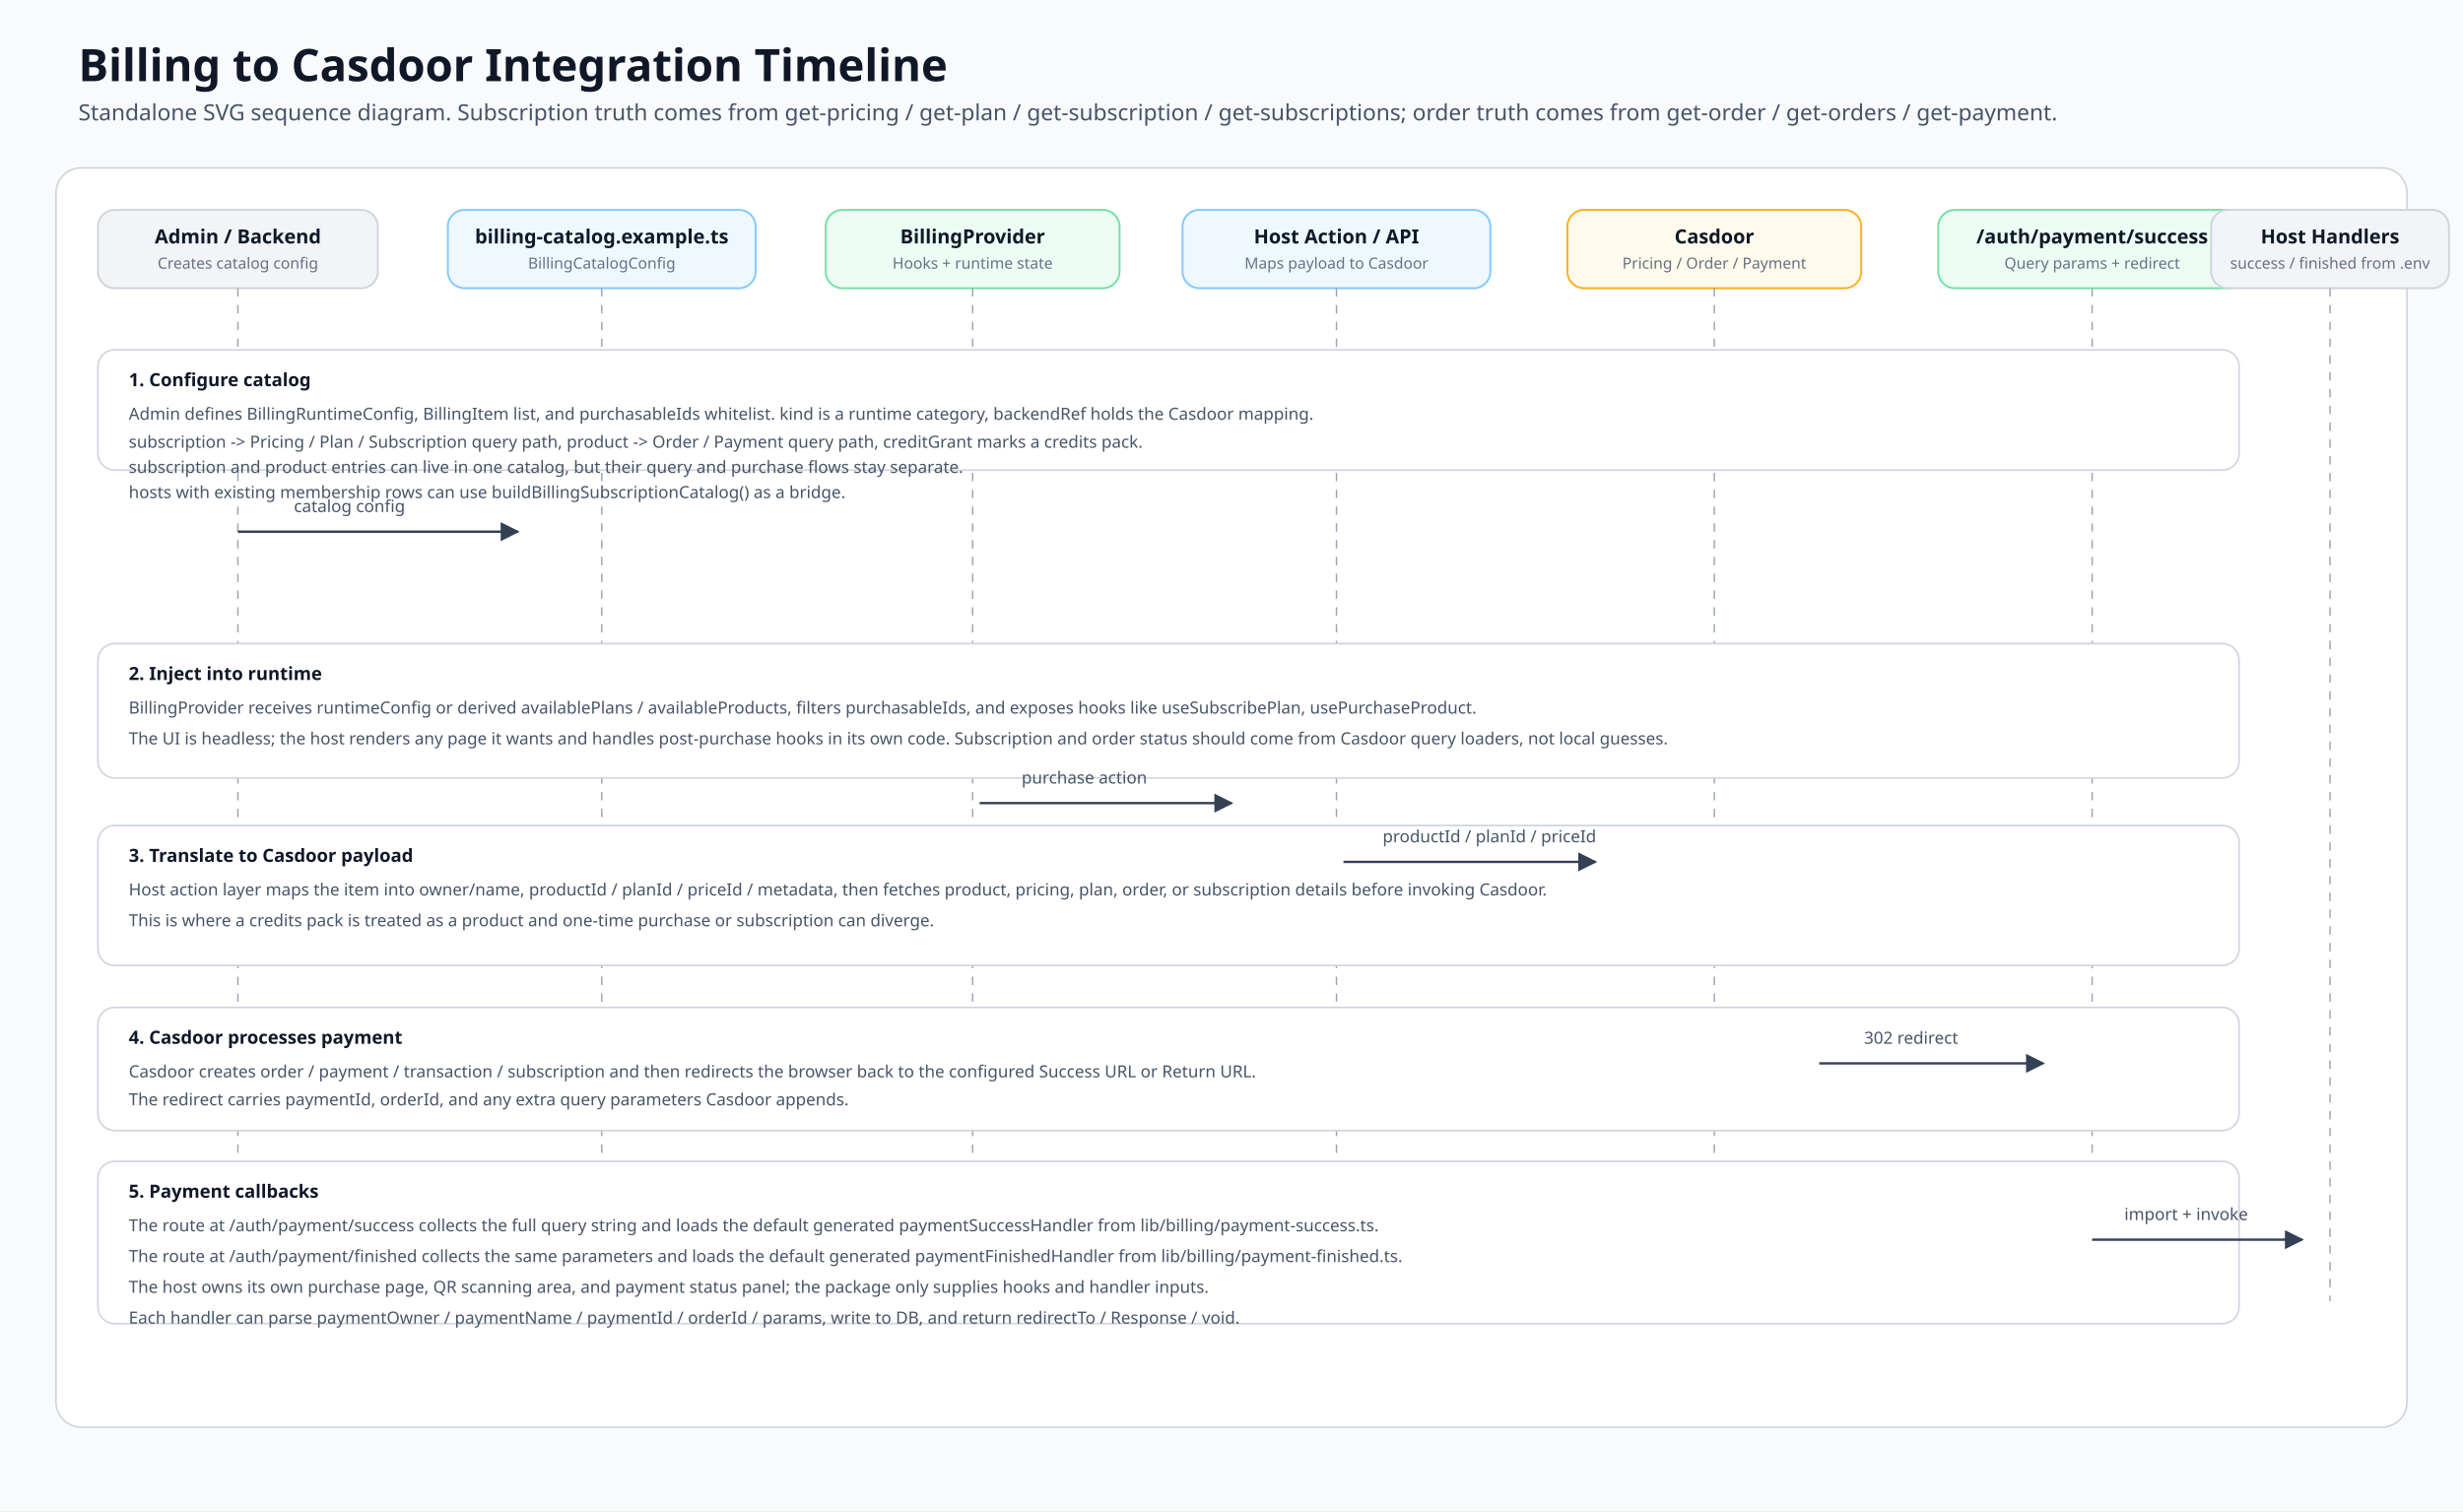
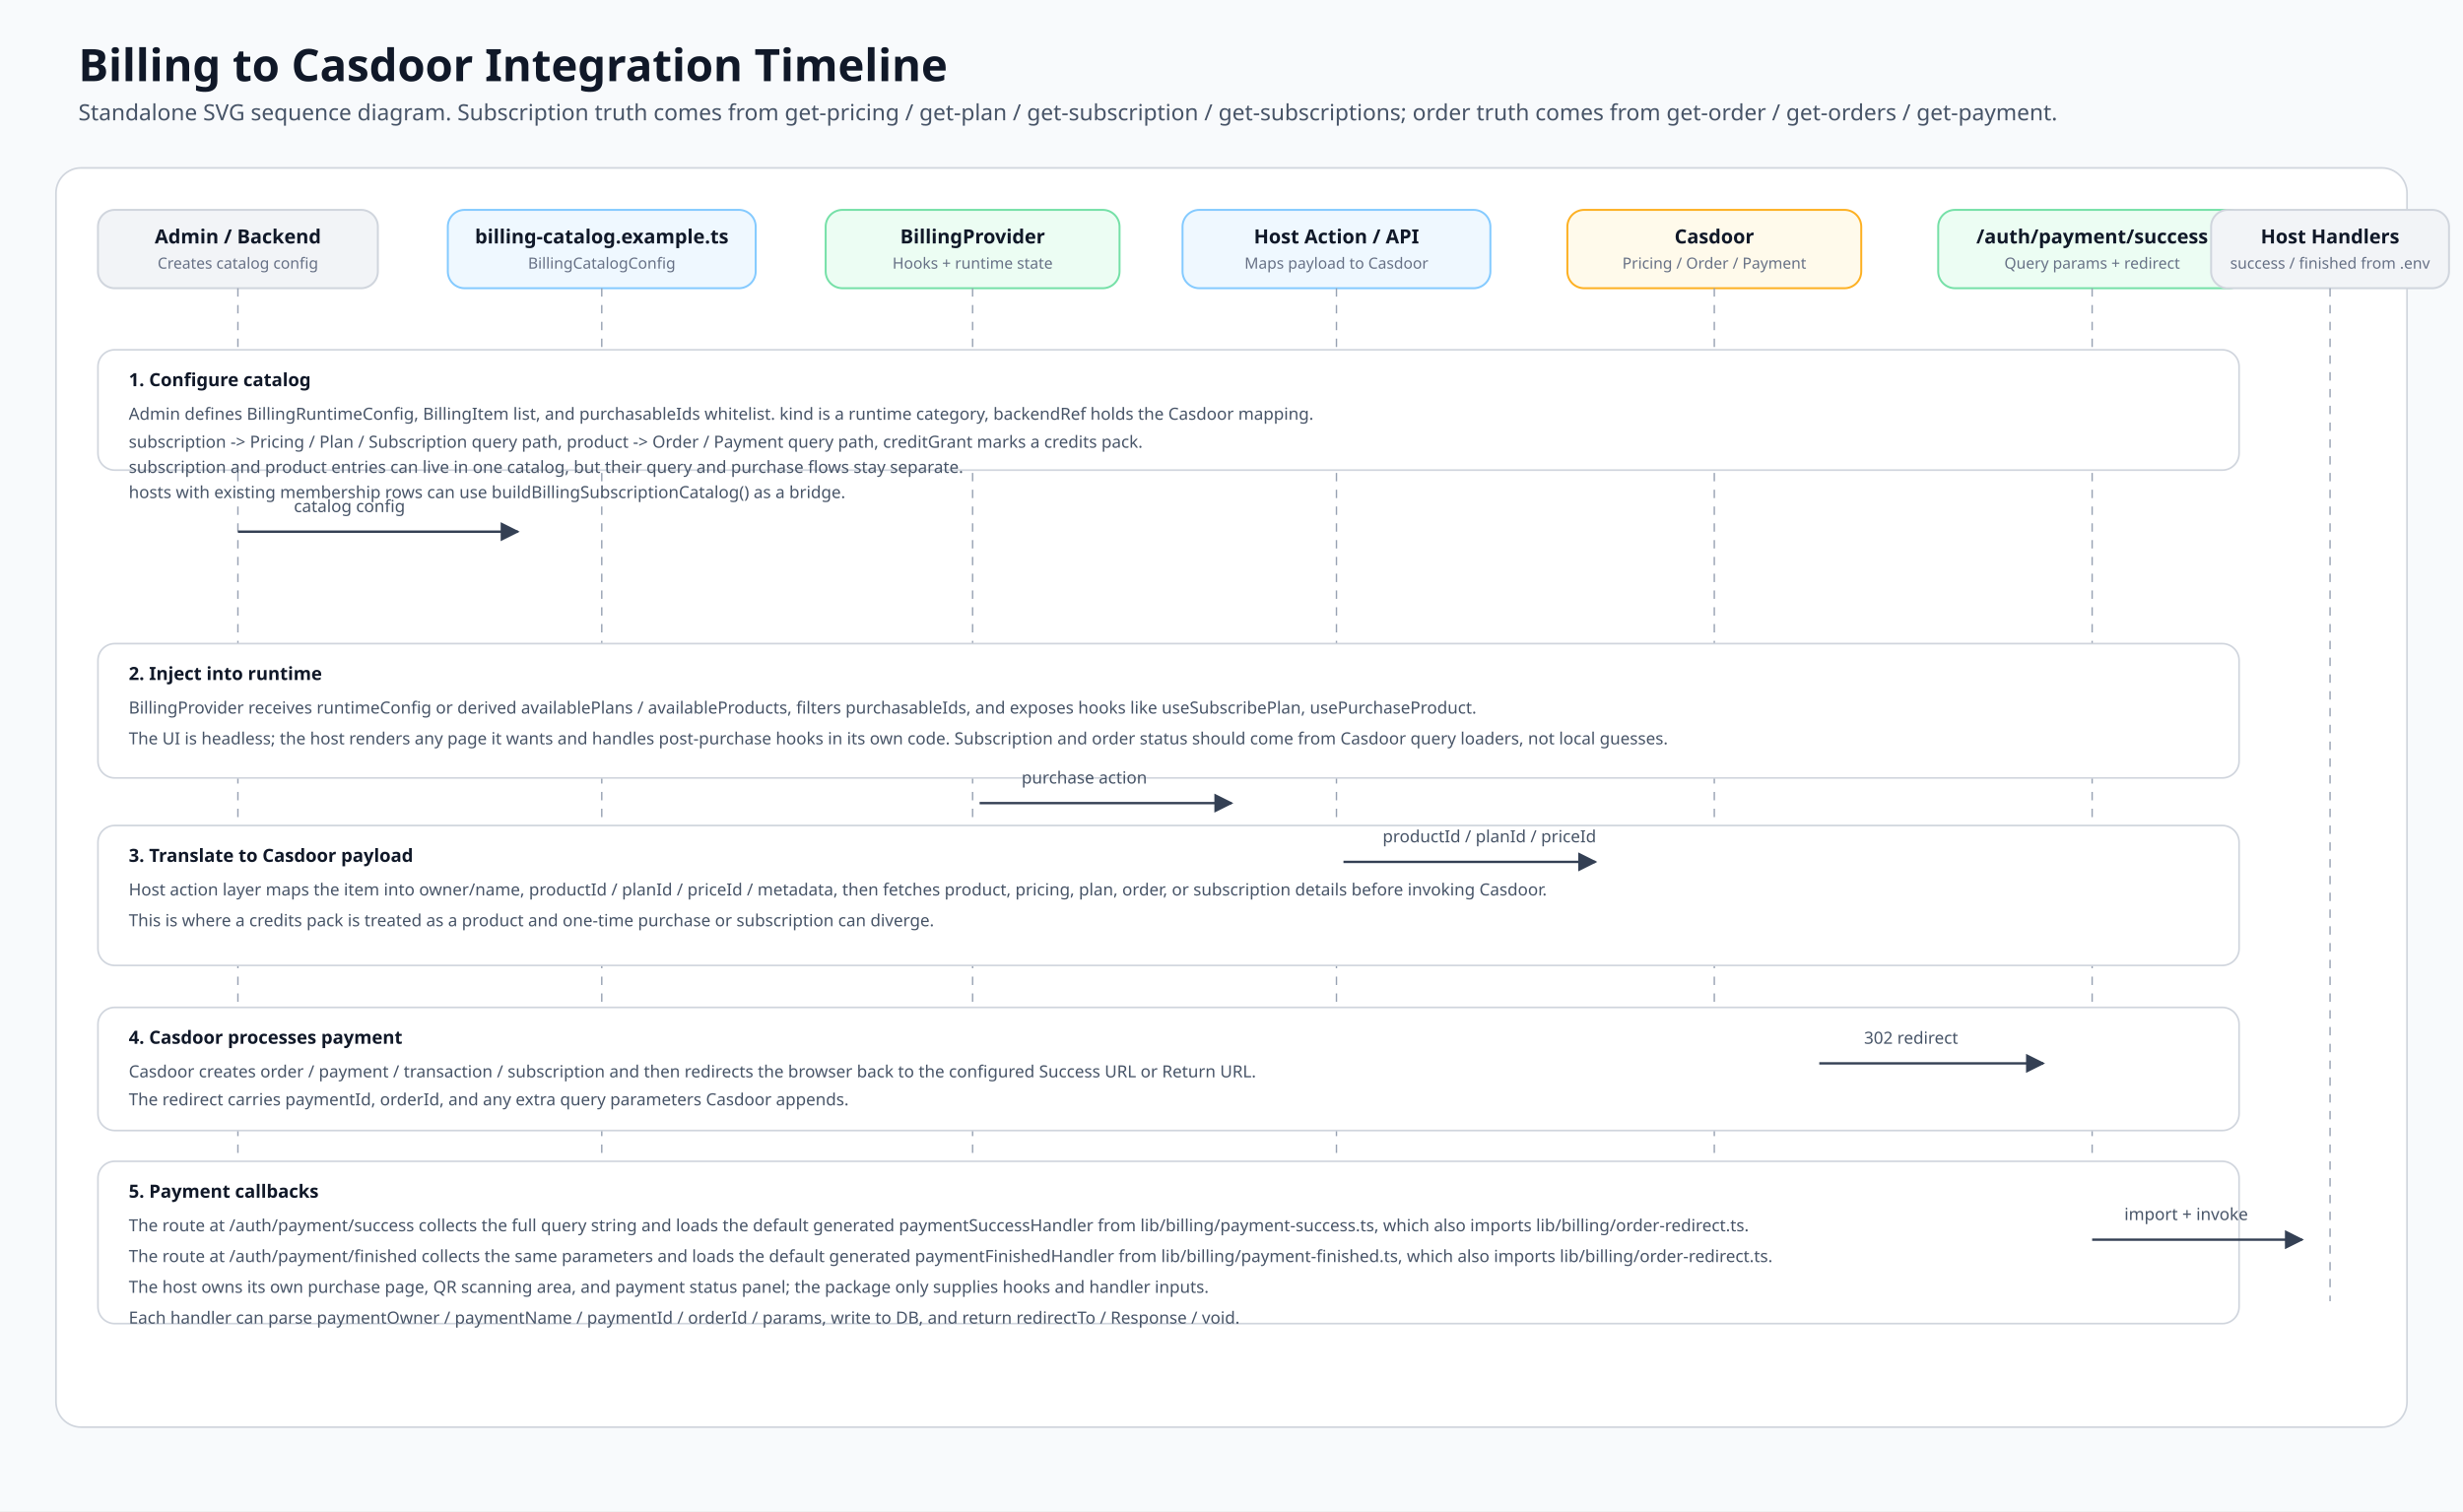
<svg xmlns="http://www.w3.org/2000/svg" width="1760" height="1080" viewBox="0 0 1760 1080" role="img" aria-labelledby="title desc">
  <defs>
    <marker id="arrow" viewBox="0 0 10 10" refX="9" refY="5" markerWidth="8" markerHeight="8" orient="auto-start-reverse">
      <path d="M 0 0 L 10 5 L 0 10 z" fill="#344054" />
    </marker>
    <style>
      .bg { fill: #f8fafc; }
      .title { font: 700 32px sans-serif; fill: #101828; }
      .subtitle { font: 400 16px sans-serif; fill: #475467; }
      .lane { fill: #ffffff; stroke: #d0d5dd; stroke-width: 1.2; rx: 18; }
      .lane-title { font: 700 18px sans-serif; fill: #101828; }
      .participant { fill: #eff8ff; stroke: #84caff; stroke-width: 1.4; rx: 12; }
      .participant-strong { fill: #ecfdf3; stroke: #75e0a7; stroke-width: 1.4; rx: 12; }
      .participant-warn { fill: #fffaeb; stroke: #fdb022; stroke-width: 1.4; rx: 12; }
      .participant-gray { fill: #f2f4f7; stroke: #d0d5dd; stroke-width: 1.4; rx: 12; }
      .label { font: 600 14px sans-serif; fill: #101828; }
      .small { font: 400 12px sans-serif; fill: #475467; }
      .tiny { font: 400 11px sans-serif; fill: #667085; }
      .line { stroke: #344054; stroke-width: 1.7; fill: none; marker-end: url(#arrow); }
      .note { fill: #ffffff; stroke: #d0d5dd; stroke-width: 1.2; rx: 12; }
      .note-title { font: 700 13px sans-serif; fill: #101828; }
      .note-text { font: 400 12px sans-serif; fill: #475467; }
      .step { fill: #ffffff; stroke: #d0d5dd; stroke-width: 1.2; rx: 12; }
    </style>
  </defs>
  <rect class="bg" x="0" y="0" width="1760" height="1080" />
  <text class="title" x="56" y="58">Billing to Casdoor Integration Timeline</text>
  <text class="subtitle" x="56" y="86">Standalone SVG sequence diagram. Subscription truth comes from get-pricing / get-plan / get-subscription / get-subscriptions; order truth comes from get-order / get-orders / get-payment.</text>
  <rect class="lane" x="40" y="120" width="1680" height="900" />
  <g transform="translate(70,150)">
    <rect class="participant-gray" x="0" y="0" width="200" height="56" />
    <text class="label" x="100" y="24" text-anchor="middle">Admin / Backend</text>
    <text class="tiny" x="100" y="42" text-anchor="middle">Creates catalog config</text>
    <line x1="100" y1="56" x2="100" y2="780" stroke="#98a2b3" stroke-dasharray="6 6" />
  </g>
  <g transform="translate(320,150)">
    <rect class="participant" x="0" y="0" width="220" height="56" />
    <text class="label" x="110" y="24" text-anchor="middle">billing-catalog.example.ts</text>
    <text class="tiny" x="110" y="42" text-anchor="middle">BillingCatalogConfig</text>
    <line x1="110" y1="56" x2="110" y2="780" stroke="#98a2b3" stroke-dasharray="6 6" />
  </g>
  <g transform="translate(590,150)">
    <rect class="participant-strong" x="0" y="0" width="210" height="56" />
    <text class="label" x="105" y="24" text-anchor="middle">BillingProvider</text>
    <text class="tiny" x="105" y="42" text-anchor="middle">Hooks + runtime state</text>
    <line x1="105" y1="56" x2="105" y2="780" stroke="#98a2b3" stroke-dasharray="6 6" />
  </g>
  <g transform="translate(845,150)">
    <rect class="participant" x="0" y="0" width="220" height="56" />
    <text class="label" x="110" y="24" text-anchor="middle">Host Action / API</text>
    <text class="tiny" x="110" y="42" text-anchor="middle">Maps payload to Casdoor</text>
    <line x1="110" y1="56" x2="110" y2="780" stroke="#98a2b3" stroke-dasharray="6 6" />
  </g>
  <g transform="translate(1120,150)">
    <rect class="participant-warn" x="0" y="0" width="210" height="56" />
    <text class="label" x="105" y="24" text-anchor="middle">Casdoor</text>
    <text class="tiny" x="105" y="42" text-anchor="middle">Pricing / Order / Payment</text>
    <line x1="105" y1="56" x2="105" y2="780" stroke="#98a2b3" stroke-dasharray="6 6" />
  </g>
  <g transform="translate(1385,150)">
    <rect class="participant-strong" x="0" y="0" width="220" height="56" />
    <text class="label" x="110" y="24" text-anchor="middle">/auth/payment/success</text>
    <text class="tiny" x="110" y="42" text-anchor="middle">Query params + redirect</text>
    <line x1="110" y1="56" x2="110" y2="780" stroke="#98a2b3" stroke-dasharray="6 6" />
  </g>
  <g transform="translate(1600,150)">
    <rect class="participant-gray" x="-20" y="0" width="170" height="56" />
    <text class="label" x="65" y="24" text-anchor="middle">Host Handlers</text>
    <text class="tiny" x="65" y="42" text-anchor="middle">success / finished from .env</text>
    <line x1="65" y1="56" x2="65" y2="780" stroke="#98a2b3" stroke-dasharray="6 6" />
  </g>
  <g transform="translate(70,250)">
    <rect class="step" x="0" y="0" width="1530" height="86" />
    <text class="note-title" x="22" y="26">1. Configure catalog</text>
    <text class="note-text" x="22" y="50">Admin defines BillingRuntimeConfig, BillingItem list, and purchasableIds whitelist. kind is a runtime category, backendRef holds the Casdoor mapping.</text>
    <text class="note-text" x="22" y="70">subscription -&gt; Pricing / Plan / Subscription query path, product -&gt; Order / Payment query path, creditGrant marks a credits pack.</text>
    <text class="note-text" x="22" y="88">subscription and product entries can live in one catalog, but their query and purchase flows stay separate.</text>
    <text class="note-text" x="22" y="106">hosts with existing membership rows can use buildBillingSubscriptionCatalog() as a bridge.</text>
  </g>
  <path class="line" d="M 170 380 C 260 380, 280 380, 370 380" />
  <text class="small" x="210" y="366">catalog config</text>
  <g transform="translate(70,460)">
    <rect class="step" x="0" y="0" width="1530" height="96" />
    <text class="note-title" x="22" y="26">2. Inject into runtime</text>
    <text class="note-text" x="22" y="50">BillingProvider receives runtimeConfig or derived availablePlans / availableProducts, filters purchasableIds, and exposes hooks like useSubscribePlan, usePurchaseProduct.</text>
    <text class="note-text" x="22" y="72">The UI is headless; the host renders any page it wants and handles post-purchase hooks in its own code. Subscription and order status should come from Casdoor query loaders, not local guesses.</text>
  </g>
  <path class="line" d="M 700 574 C 780 574, 800 574, 880 574" />
  <text class="small" x="730" y="560">purchase action</text>
  <g transform="translate(70,590)">
    <rect class="step" x="0" y="0" width="1530" height="100" />
    <text class="note-title" x="22" y="26">3. Translate to Casdoor payload</text>
    <text class="note-text" x="22" y="50">Host action layer maps the item into owner/name, productId / planId / priceId / metadata, then fetches product, pricing, plan, order, or subscription details before invoking Casdoor.</text>
    <text class="note-text" x="22" y="72">This is where a credits pack is treated as a product and one-time purchase or subscription can diverge.</text>
  </g>
  <path class="line" d="M 960 616 C 1040 616, 1060 616, 1140 616" />
  <text class="small" x="988" y="602">productId / planId / priceId</text>
  <g transform="translate(70,720)">
    <rect class="step" x="0" y="0" width="1530" height="88" />
    <text class="note-title" x="22" y="26">4. Casdoor processes payment</text>
    <text class="note-text" x="22" y="50">Casdoor creates order / payment / transaction / subscription and then redirects the browser back to the configured Success URL or Return URL.</text>
    <text class="note-text" x="22" y="70">The redirect carries paymentId, orderId, and any extra query parameters Casdoor appends.</text>
  </g>
  <path class="line" d="M 1300 760 C 1370 760, 1390 760, 1460 760" />
  <text class="small" x="1332" y="746">302 redirect</text>
  <g transform="translate(70,830)">
    <rect class="step" x="0" y="0" width="1530" height="116" />
    <text class="note-title" x="22" y="26">5. Payment callbacks</text>
-     <text class="note-text" x="22" y="50">The route at /auth/payment/success collects the full query string and loads the default generated paymentSuccessHandler from lib/billing/payment-success.ts.</text>
-     <text class="note-text" x="22" y="72">The route at /auth/payment/finished collects the same parameters and loads the default generated paymentFinishedHandler from lib/billing/payment-finished.ts.</text>
+     <text class="note-text" x="22" y="50">The route at /auth/payment/success collects the full query string and loads the default generated paymentSuccessHandler from lib/billing/payment-success.ts, which also imports lib/billing/order-redirect.ts.</text>
+     <text class="note-text" x="22" y="72">The route at /auth/payment/finished collects the same parameters and loads the default generated paymentFinishedHandler from lib/billing/payment-finished.ts, which also imports lib/billing/order-redirect.ts.</text>
    <text class="note-text" x="22" y="94">The host owns its own purchase page, QR scanning area, and payment status panel; the package only supplies hooks and handler inputs.</text>
    <text class="note-text" x="22" y="116">Each handler can parse paymentOwner / paymentName / paymentId / orderId / params, write to DB, and return redirectTo / Response / void.</text>
  </g>
  <path class="line" d="M 1495 886 C 1560 886, 1580 886, 1645 886" />
  <text class="small" x="1518" y="872">import + invoke</text>
</svg>
